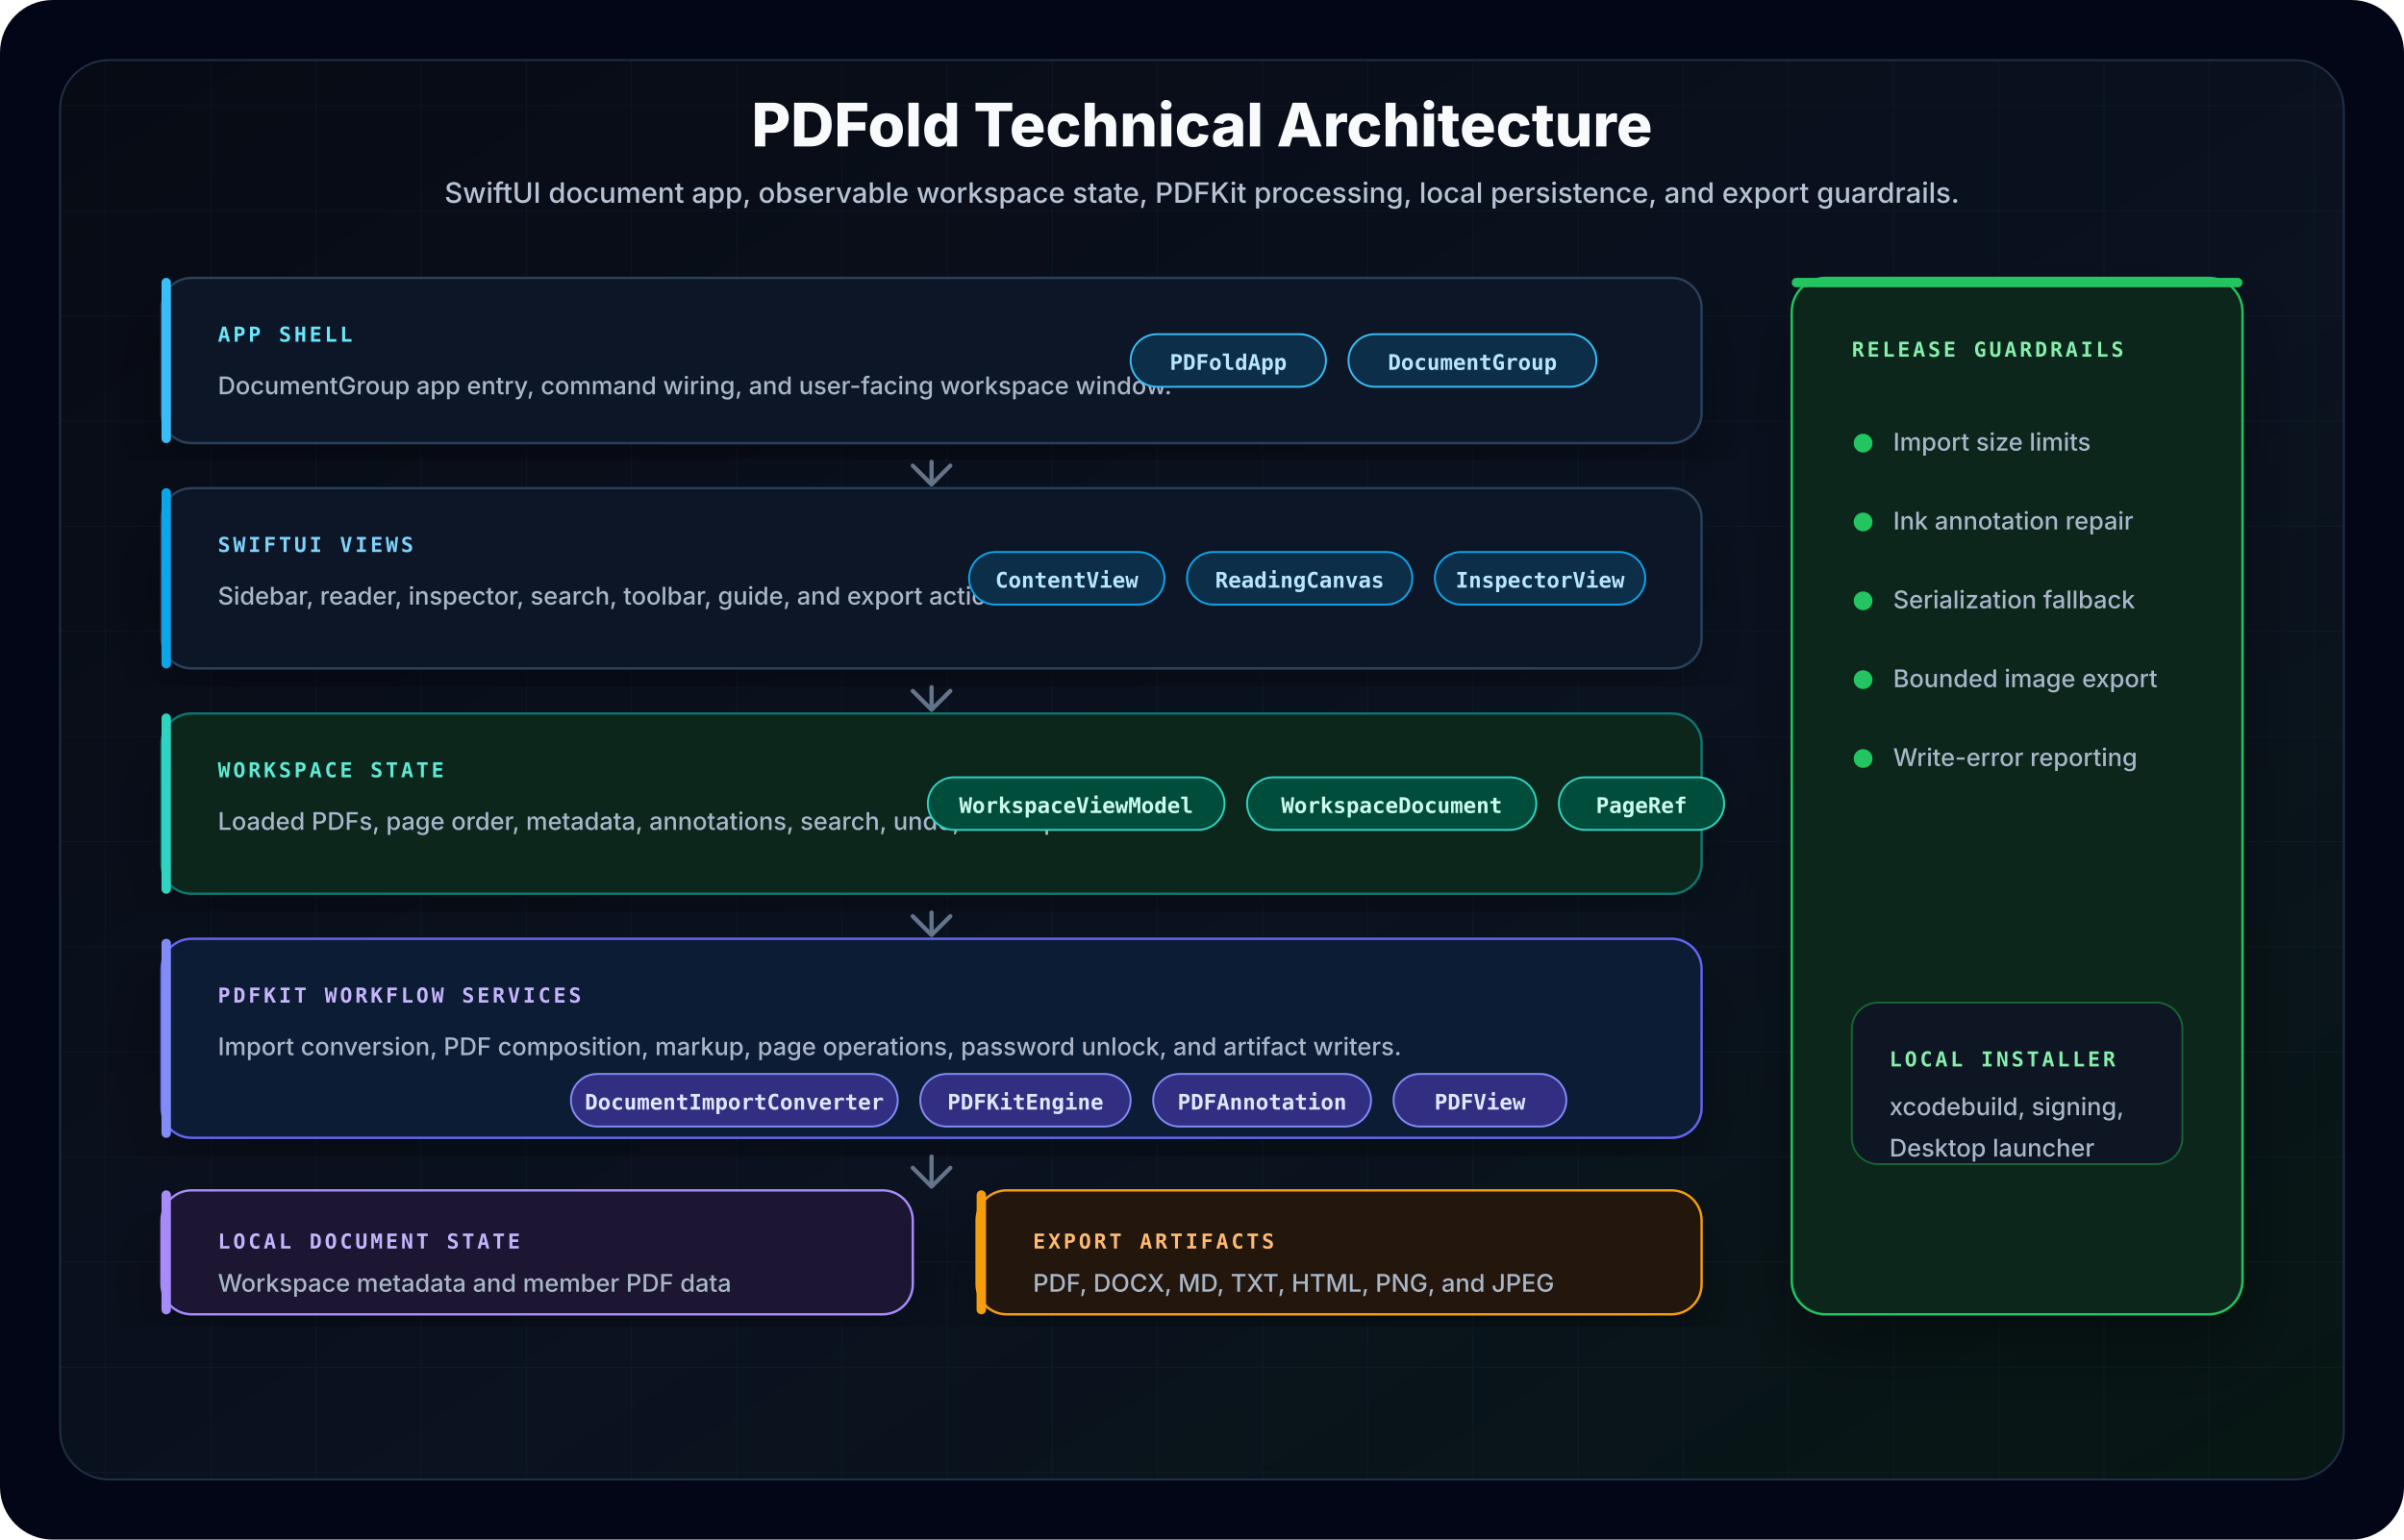
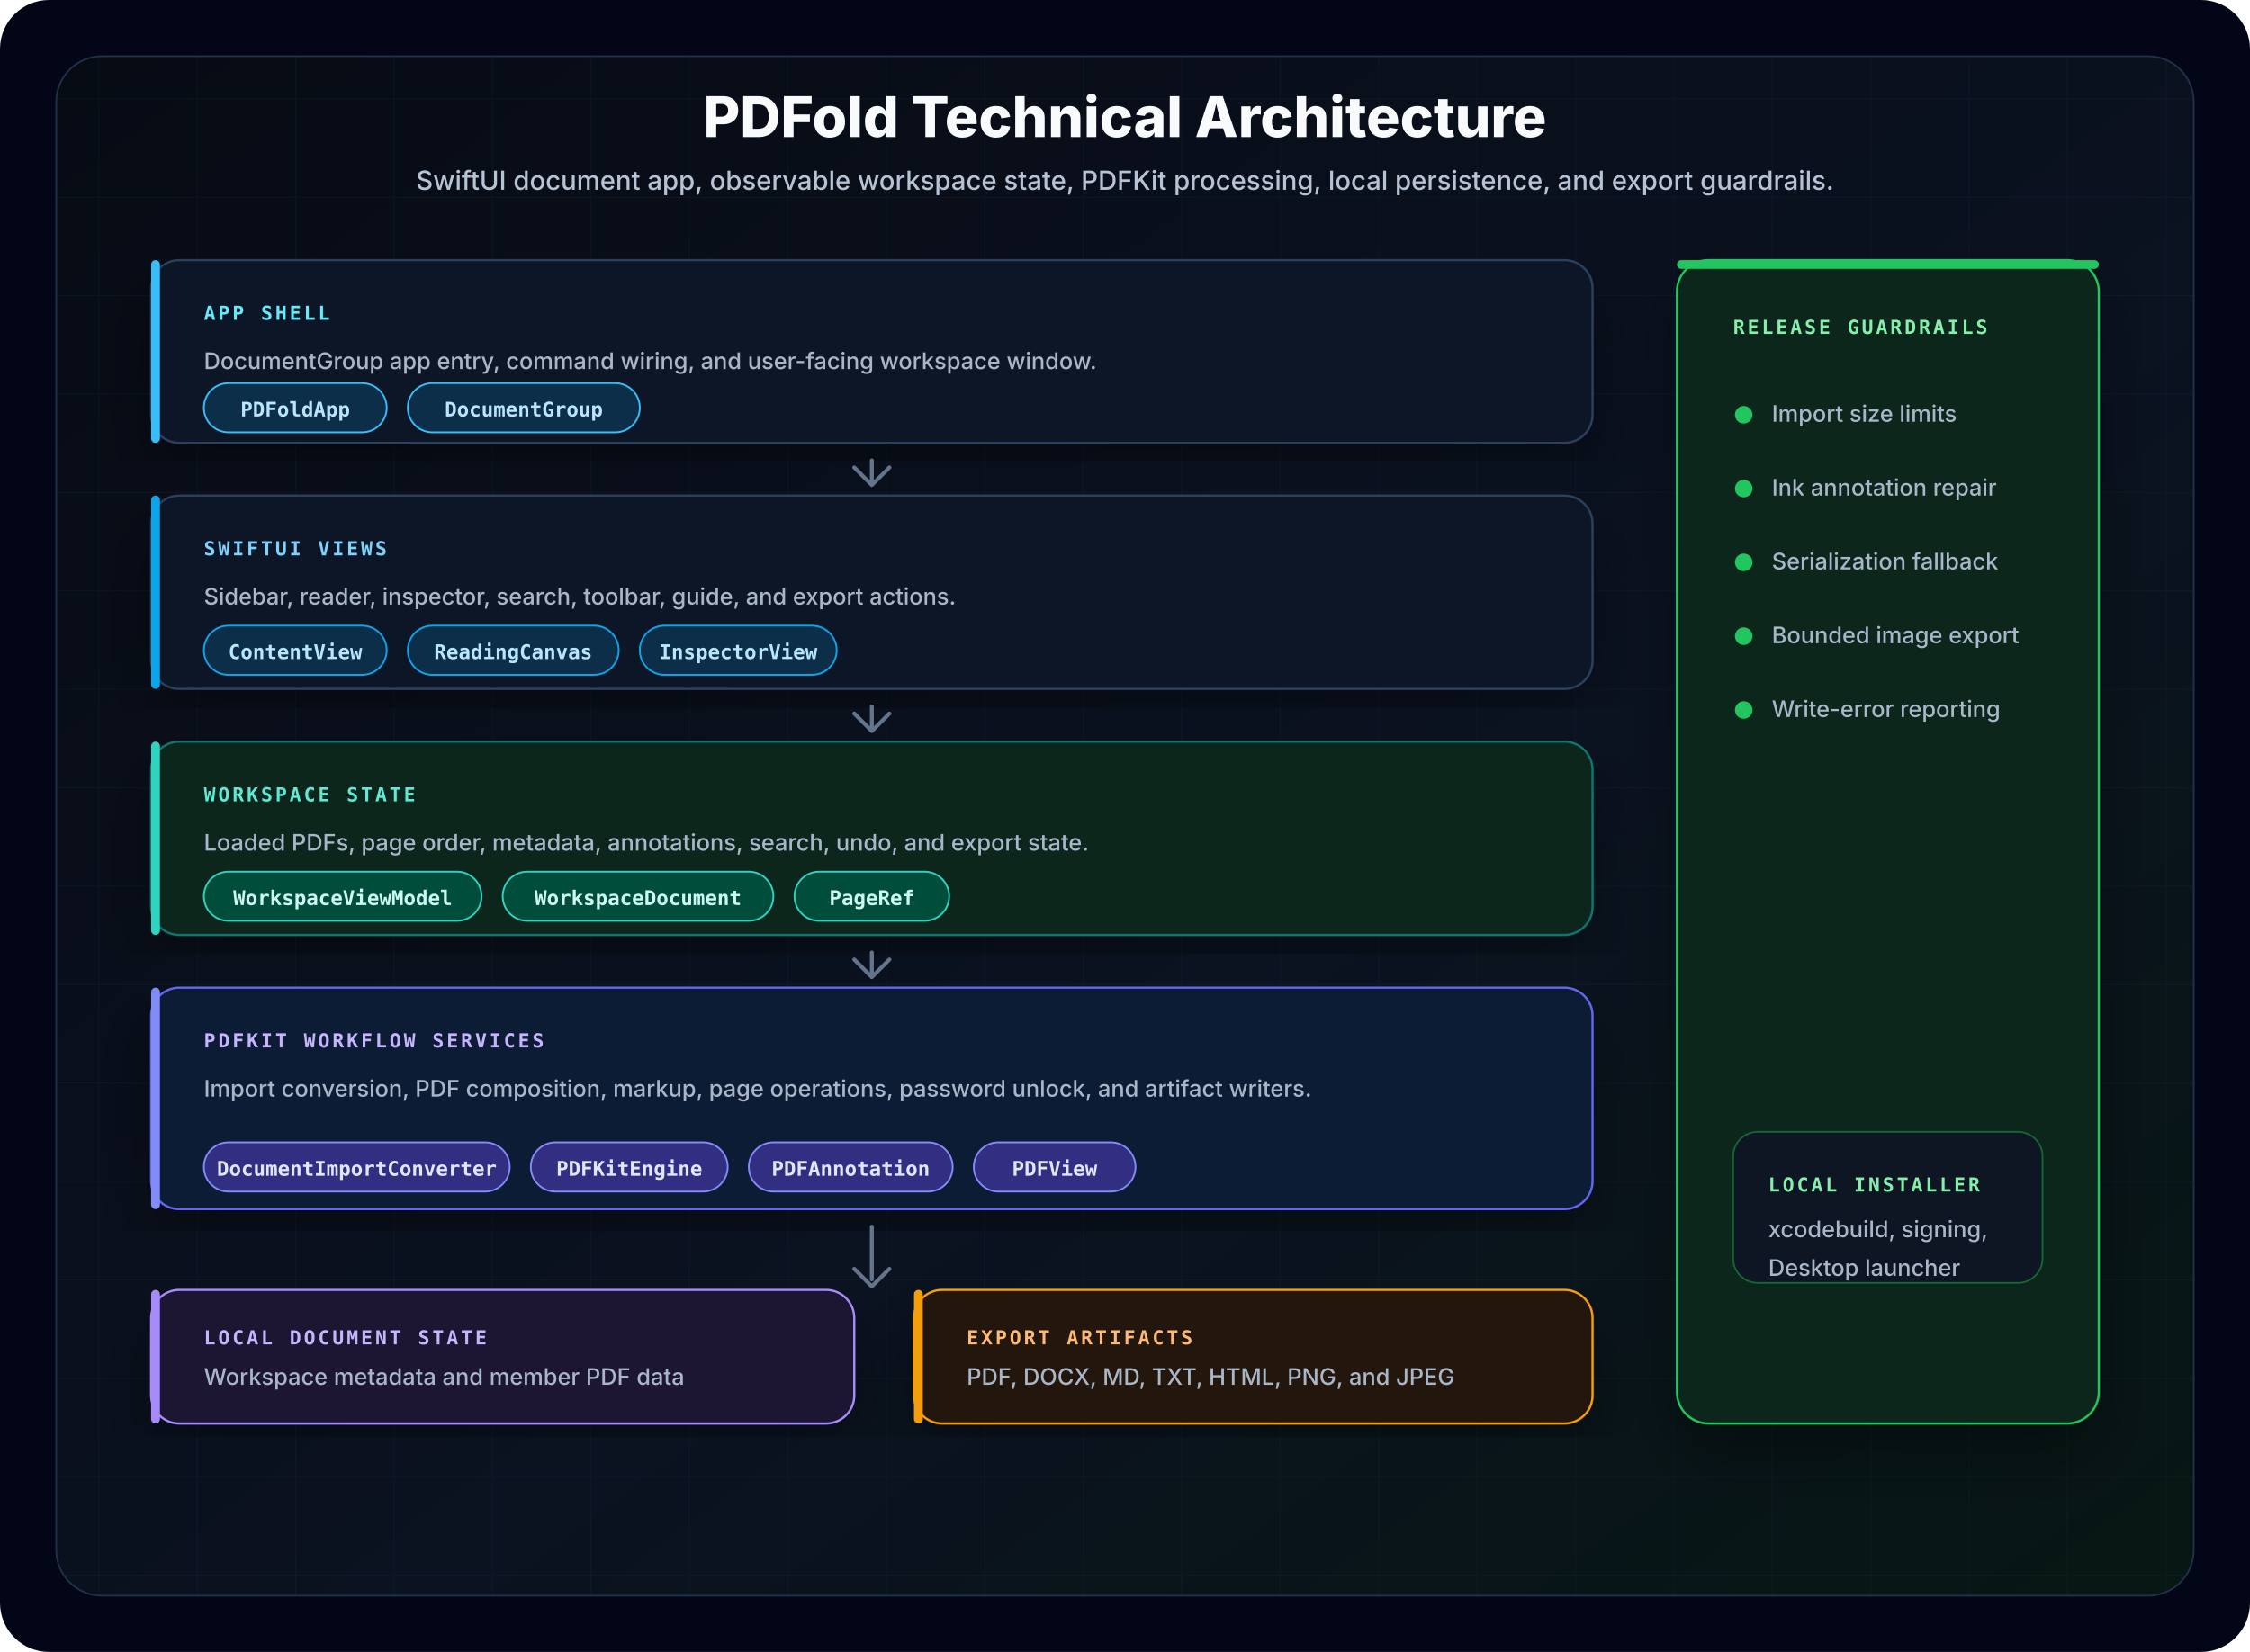
- <svg xmlns="http://www.w3.org/2000/svg" width="1280" height="820" viewBox="0 0 1280 820" fill="none" role="img" aria-labelledby="title desc">
+ <svg xmlns="http://www.w3.org/2000/svg" width="1280" height="940" viewBox="0 0 1280 940" fill="none" role="img" aria-labelledby="title desc">
  <defs>
    <linearGradient id="bg" x1="0" y1="0" x2="1" y2="1">
      <stop offset="0" stop-color="#070B14" />
      <stop offset="0.58" stop-color="#0B1220" />
      <stop offset="1" stop-color="#071713" />
    </linearGradient>
    <pattern id="grid" width="56" height="56" patternUnits="userSpaceOnUse">
      <path d="M 56 0 L 0 0 0 56" stroke="#1F3147" stroke-width="1" opacity="0.20" />
    </pattern>
    <filter id="shadow" x="-10%" y="-10%" width="120%" height="120%">
      <feDropShadow dx="0" dy="18" stdDeviation="18" flood-color="#000000" flood-opacity="0.34" />
    </filter>
    <style>
      .title { font: 800 32px ui-sans-serif, system-ui, -apple-system, BlinkMacSystemFont, "Segoe UI", sans-serif; fill: #F8FAFC; }
      .subtitle { font: 550 15px ui-sans-serif, system-ui, -apple-system, BlinkMacSystemFont, "Segoe UI", sans-serif; fill: #B6C3D4; }
      .layerTitle { font: 800 17px ui-sans-serif, system-ui, -apple-system, BlinkMacSystemFont, "Segoe UI", sans-serif; fill: #F8FAFC; }
      .body { font: 550 13px ui-sans-serif, system-ui, -apple-system, BlinkMacSystemFont, "Segoe UI", sans-serif; fill: #A8B6C8; }
      .chip { font: 800 11.5px ui-monospace, SFMono-Regular, Menlo, Monaco, Consolas, monospace; }
      .tag { font: 800 11px ui-monospace, SFMono-Regular, Menlo, Monaco, Consolas, monospace; letter-spacing: 1.5px; }
      .layer { fill: #101827; stroke: #2B3F5C; stroke-width: 1.25; }
      .stateLayer { fill: #08251F; stroke: #0F766E; stroke-width: 1.25; }
      .engineLayer { fill: #111A34; stroke: #6366F1; stroke-width: 1.25; }
      .artifactLayer { fill: #1B1430; stroke: #A78BFA; stroke-width: 1.25; }
      .exportLayer { fill: #241609; stroke: #F59E0B; stroke-width: 1.25; }
      .rail { fill: #08251C; stroke: #22C55E; stroke-width: 1.25; }
      .arrow { stroke: #64748B; stroke-width: 2.25; stroke-linecap: round; stroke-linejoin: round; }
    </style>
  </defs>
-   <rect width="1280" height="820" rx="28" fill="#020617" />
-   <rect x="32" y="32" width="1216" height="756" rx="26" fill="url(#bg)" />
-   <rect x="32" y="32" width="1216" height="756" rx="26" fill="url(#grid)" />
-   <rect x="32" y="32" width="1216" height="756" rx="26" stroke="#1F3147" />
+   <rect width="1280" height="940" rx="28" fill="#020617" />
+   <rect x="32" y="32" width="1216" height="876" rx="26" fill="url(#bg)" />
+   <rect x="32" y="32" width="1216" height="876" rx="26" fill="url(#grid)" />
+   <rect x="32" y="32" width="1216" height="876" rx="26" stroke="#1F3147" />
  <text x="640" y="78" text-anchor="middle" class="title">PDFold Technical Architecture</text>
  <text x="640" y="108" text-anchor="middle" class="subtitle">SwiftUI document app, observable workspace state, PDFKit processing, local persistence, and export guardrails.</text>
  <g transform="translate(86 148)" filter="url(#shadow)">
-     <rect width="820" height="88" rx="16" class="layer" />
-     <rect width="5" height="88" rx="2.5" fill="#38BDF8" />
+     <rect width="820" height="104" rx="16" class="layer" />
+     <rect width="5" height="104" rx="2.5" fill="#38BDF8" />
    <text x="30" y="34" class="tag" fill="#67E8F9">APP SHELL</text>
    <text x="30" y="62" class="body">DocumentGroup app entry, command wiring, and user-facing workspace window.</text>
-     <g transform="translate(516 30)">
+     <g transform="translate(30 70)">
      <rect x="0" y="0" width="104" height="28" rx="14" fill="#082F49" stroke="#38BDF8" />
      <text x="52" y="19" text-anchor="middle" class="chip" fill="#BAE6FD">PDFoldApp</text>
      <rect x="116" y="0" width="132" height="28" rx="14" fill="#082F49" stroke="#38BDF8" />
      <text x="182" y="19" text-anchor="middle" class="chip" fill="#BAE6FD">DocumentGroup</text>
    </g>
  </g>
-   <g transform="translate(86 260)" filter="url(#shadow)">
-     <rect width="820" height="96" rx="16" class="layer" />
-     <rect width="5" height="96" rx="2.5" fill="#0EA5E9" />
+   <g transform="translate(86 282)" filter="url(#shadow)">
+     <rect width="820" height="110" rx="16" class="layer" />
+     <rect width="5" height="110" rx="2.5" fill="#0EA5E9" />
    <text x="30" y="34" class="tag" fill="#7DD3FC">SWIFTUI VIEWS</text>
    <text x="30" y="62" class="body">Sidebar, reader, inspector, search, toolbar, guide, and export actions.</text>
-     <g transform="translate(430 34)">
+     <g transform="translate(30 74)">
      <rect x="0" y="0" width="104" height="28" rx="14" fill="#082F49" stroke="#0EA5E9" />
      <text x="52" y="19" text-anchor="middle" class="chip" fill="#BAE6FD">ContentView</text>
      <rect x="116" y="0" width="120" height="28" rx="14" fill="#082F49" stroke="#0EA5E9" />
      <text x="176" y="19" text-anchor="middle" class="chip" fill="#BAE6FD">ReadingCanvas</text>
      <rect x="248" y="0" width="112" height="28" rx="14" fill="#082F49" stroke="#0EA5E9" />
      <text x="304" y="19" text-anchor="middle" class="chip" fill="#BAE6FD">InspectorView</text>
    </g>
  </g>
-   <g transform="translate(86 380)" filter="url(#shadow)">
-     <rect width="820" height="96" rx="16" class="stateLayer" />
-     <rect width="5" height="96" rx="2.5" fill="#2DD4BF" />
+   <g transform="translate(86 422)" filter="url(#shadow)">
+     <rect width="820" height="110" rx="16" class="stateLayer" />
+     <rect width="5" height="110" rx="2.5" fill="#2DD4BF" />
    <text x="30" y="34" class="tag" fill="#5EEAD4">WORKSPACE STATE</text>
    <text x="30" y="62" class="body">Loaded PDFs, page order, metadata, annotations, search, undo, and export state.</text>
-     <g transform="translate(408 34)">
+     <g transform="translate(30 74)">
      <rect x="0" y="0" width="158" height="28" rx="14" fill="#064E3B" stroke="#2DD4BF" />
      <text x="79" y="19" text-anchor="middle" class="chip" fill="#CCFBF1">WorkspaceViewModel</text>
      <rect x="170" y="0" width="154" height="28" rx="14" fill="#064E3B" stroke="#2DD4BF" />
      <text x="247" y="19" text-anchor="middle" class="chip" fill="#CCFBF1">WorkspaceDocument</text>
      <rect x="336" y="0" width="88" height="28" rx="14" fill="#064E3B" stroke="#2DD4BF" />
      <text x="380" y="19" text-anchor="middle" class="chip" fill="#CCFBF1">PageRef</text>
    </g>
  </g>
-   <g transform="translate(86 500)" filter="url(#shadow)">
-     <rect width="820" height="106" rx="16" class="engineLayer" />
-     <rect width="5" height="106" rx="2.5" fill="#818CF8" />
+   <g transform="translate(86 562)" filter="url(#shadow)">
+     <rect width="820" height="126" rx="16" class="engineLayer" />
+     <rect width="5" height="126" rx="2.5" fill="#818CF8" />
    <text x="30" y="34" class="tag" fill="#C4B5FD">PDFKIT WORKFLOW SERVICES</text>
    <text x="30" y="62" class="body">Import conversion, PDF composition, markup, page operations, password unlock, and artifact writers.</text>
-     <g transform="translate(218 72)">
+     <g transform="translate(30 88)">
      <rect x="0" y="0" width="174" height="28" rx="14" fill="#312E81" stroke="#818CF8" />
      <text x="87" y="19" text-anchor="middle" class="chip" fill="#E0E7FF">DocumentImportConverter</text>
      <rect x="186" y="0" width="112" height="28" rx="14" fill="#312E81" stroke="#818CF8" />
      <text x="242" y="19" text-anchor="middle" class="chip" fill="#E0E7FF">PDFKitEngine</text>
      <rect x="310" y="0" width="116" height="28" rx="14" fill="#312E81" stroke="#818CF8" />
      <text x="368" y="19" text-anchor="middle" class="chip" fill="#E0E7FF">PDFAnnotation</text>
      <rect x="438" y="0" width="92" height="28" rx="14" fill="#312E81" stroke="#818CF8" />
      <text x="484" y="19" text-anchor="middle" class="chip" fill="#E0E7FF">PDFView</text>
    </g>
  </g>
-   <g transform="translate(86 634)" filter="url(#shadow)">
-     <rect width="400" height="66" rx="16" class="artifactLayer" />
-     <rect width="5" height="66" rx="2.5" fill="#A78BFA" />
+   <g transform="translate(86 734)" filter="url(#shadow)">
+     <rect width="400" height="76" rx="16" class="artifactLayer" />
+     <rect width="5" height="76" rx="2.5" fill="#A78BFA" />
    <text x="30" y="31" class="tag" fill="#C4B5FD">LOCAL DOCUMENT STATE</text>
    <text x="30" y="54" class="body">Workspace metadata and member PDF data</text>
  </g>
-   <g transform="translate(520 634)" filter="url(#shadow)">
-     <rect width="386" height="66" rx="16" class="exportLayer" />
-     <rect width="5" height="66" rx="2.5" fill="#F59E0B" />
+   <g transform="translate(520 734)" filter="url(#shadow)">
+     <rect width="386" height="76" rx="16" class="exportLayer" />
+     <rect width="5" height="76" rx="2.5" fill="#F59E0B" />
    <text x="30" y="31" class="tag" fill="#FDBA74">EXPORT ARTIFACTS</text>
    <text x="30" y="54" class="body">PDF, DOCX, MD, TXT, HTML, PNG, and JPEG</text>
  </g>
  <g transform="translate(954 148)" filter="url(#shadow)">
-     <rect width="240" height="552" rx="18" class="rail" />
+     <rect width="240" height="662" rx="18" class="rail" />
    <rect width="240" height="5" rx="2.5" fill="#22C55E" />
    <text x="32" y="42" class="tag" fill="#86EFAC">RELEASE GUARDRAILS</text>
    <g transform="translate(32 82)">
      <circle cx="6" cy="6" r="5" fill="#22C55E" />
      <text x="22" y="10" class="body">Import size limits</text>
      <circle cx="6" cy="48" r="5" fill="#22C55E" />
      <text x="22" y="52" class="body">Ink annotation repair</text>
      <circle cx="6" cy="90" r="5" fill="#22C55E" />
      <text x="22" y="94" class="body">Serialization fallback</text>
      <circle cx="6" cy="132" r="5" fill="#22C55E" />
      <text x="22" y="136" class="body">Bounded image export</text>
      <circle cx="6" cy="174" r="5" fill="#22C55E" />
      <text x="22" y="178" class="body">Write-error reporting</text>
    </g>
-     <rect x="32" y="386" width="176" height="86" rx="14" fill="#0B1220" stroke="#166534" />
-     <text x="52" y="420" class="tag" fill="#86EFAC">LOCAL INSTALLER</text>
-     <text x="52" y="446" class="body">xcodebuild, signing,</text>
-     <text x="52" y="468" class="body">Desktop launcher</text>
+     <rect x="32" y="496" width="176" height="86" rx="14" fill="#0B1220" stroke="#166534" />
+     <text x="52" y="530" class="tag" fill="#86EFAC">LOCAL INSTALLER</text>
+     <text x="52" y="556" class="body">xcodebuild, signing,</text>
+     <text x="52" y="578" class="body">Desktop launcher</text>
  </g>
-   <path d="M496 246 V256" class="arrow" />
-   <path d="M486 248 L496 258 L506 248" class="arrow" />
-   <path d="M496 366 V376" class="arrow" />
-   <path d="M486 368 L496 378 L506 368" class="arrow" />
-   <path d="M496 486 V496" class="arrow" />
-   <path d="M486 488 L496 498 L506 488" class="arrow" />
-   <path d="M496 616 V630" class="arrow" />
-   <path d="M486 622 L496 632 L506 622" class="arrow" />
+   <path d="M496 262 V274" class="arrow" />
+   <path d="M486 266 L496 276 L506 266" class="arrow" />
+   <path d="M496 402 V414" class="arrow" />
+   <path d="M486 406 L496 416 L506 406" class="arrow" />
+   <path d="M496 542 V554" class="arrow" />
+   <path d="M486 546 L496 556 L506 546" class="arrow" />
+   <path d="M496 698 V728" class="arrow" />
+   <path d="M486 722 L496 732 L506 722" class="arrow" />
</svg>
